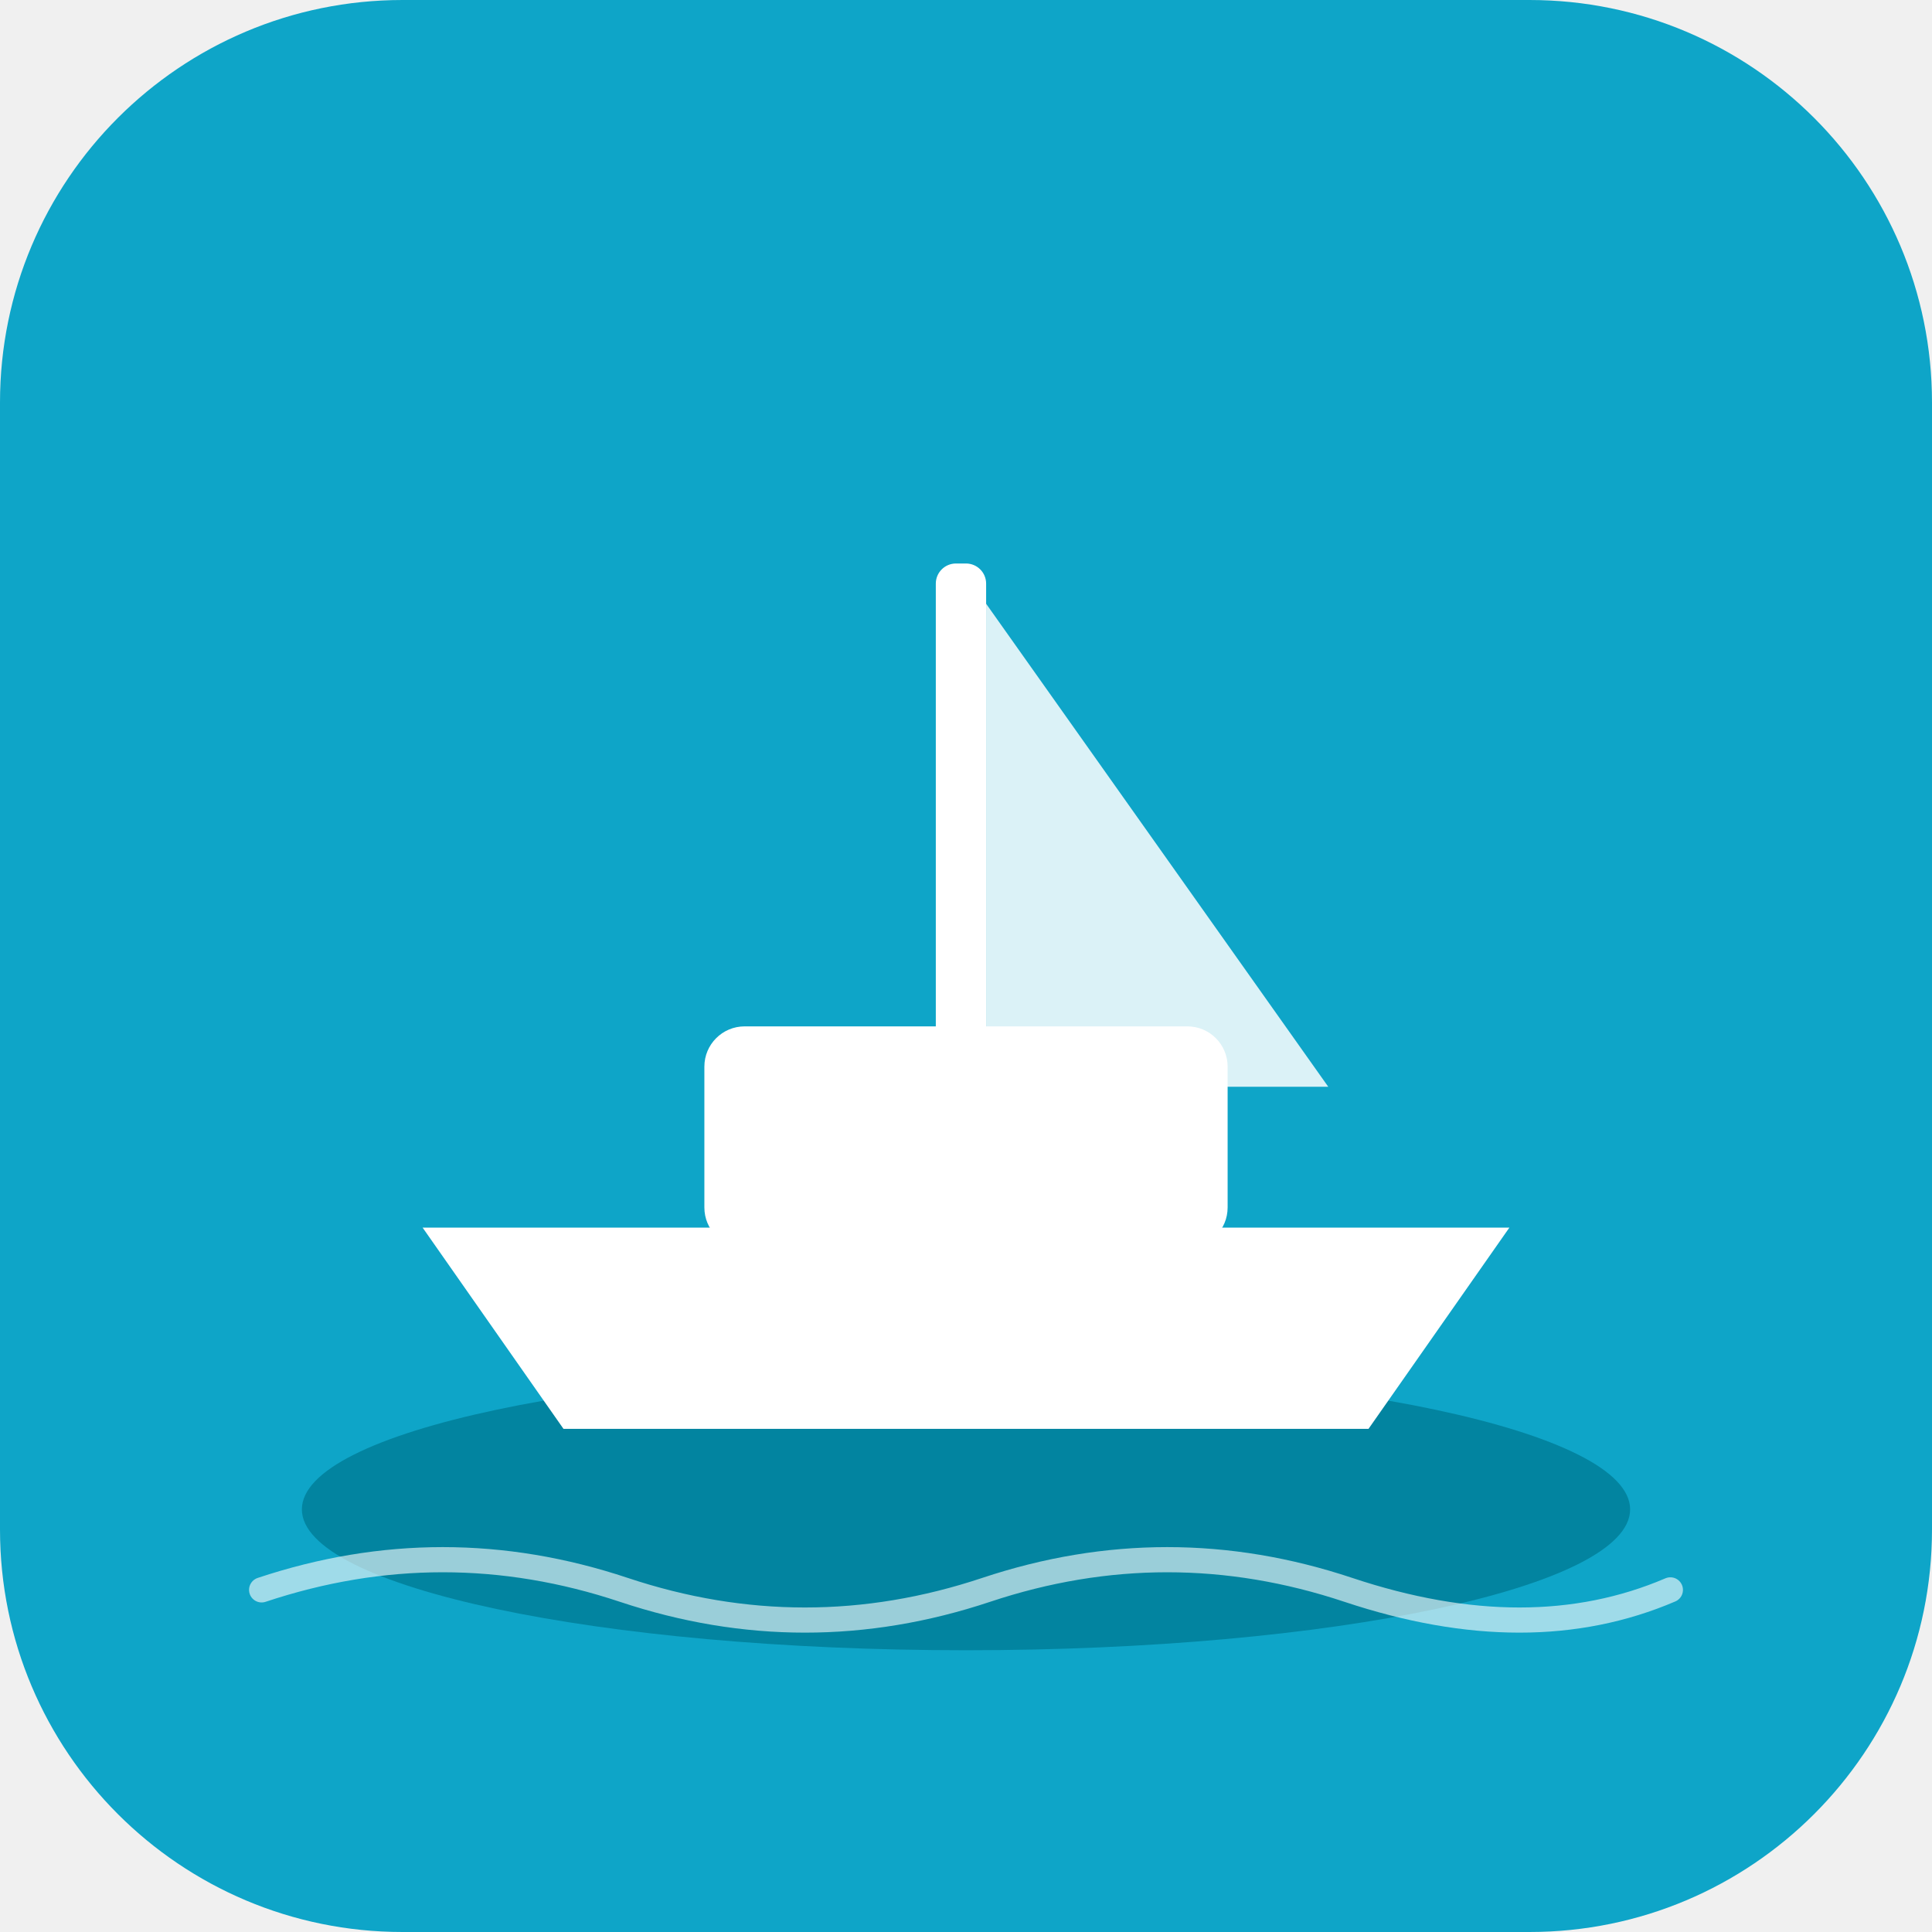
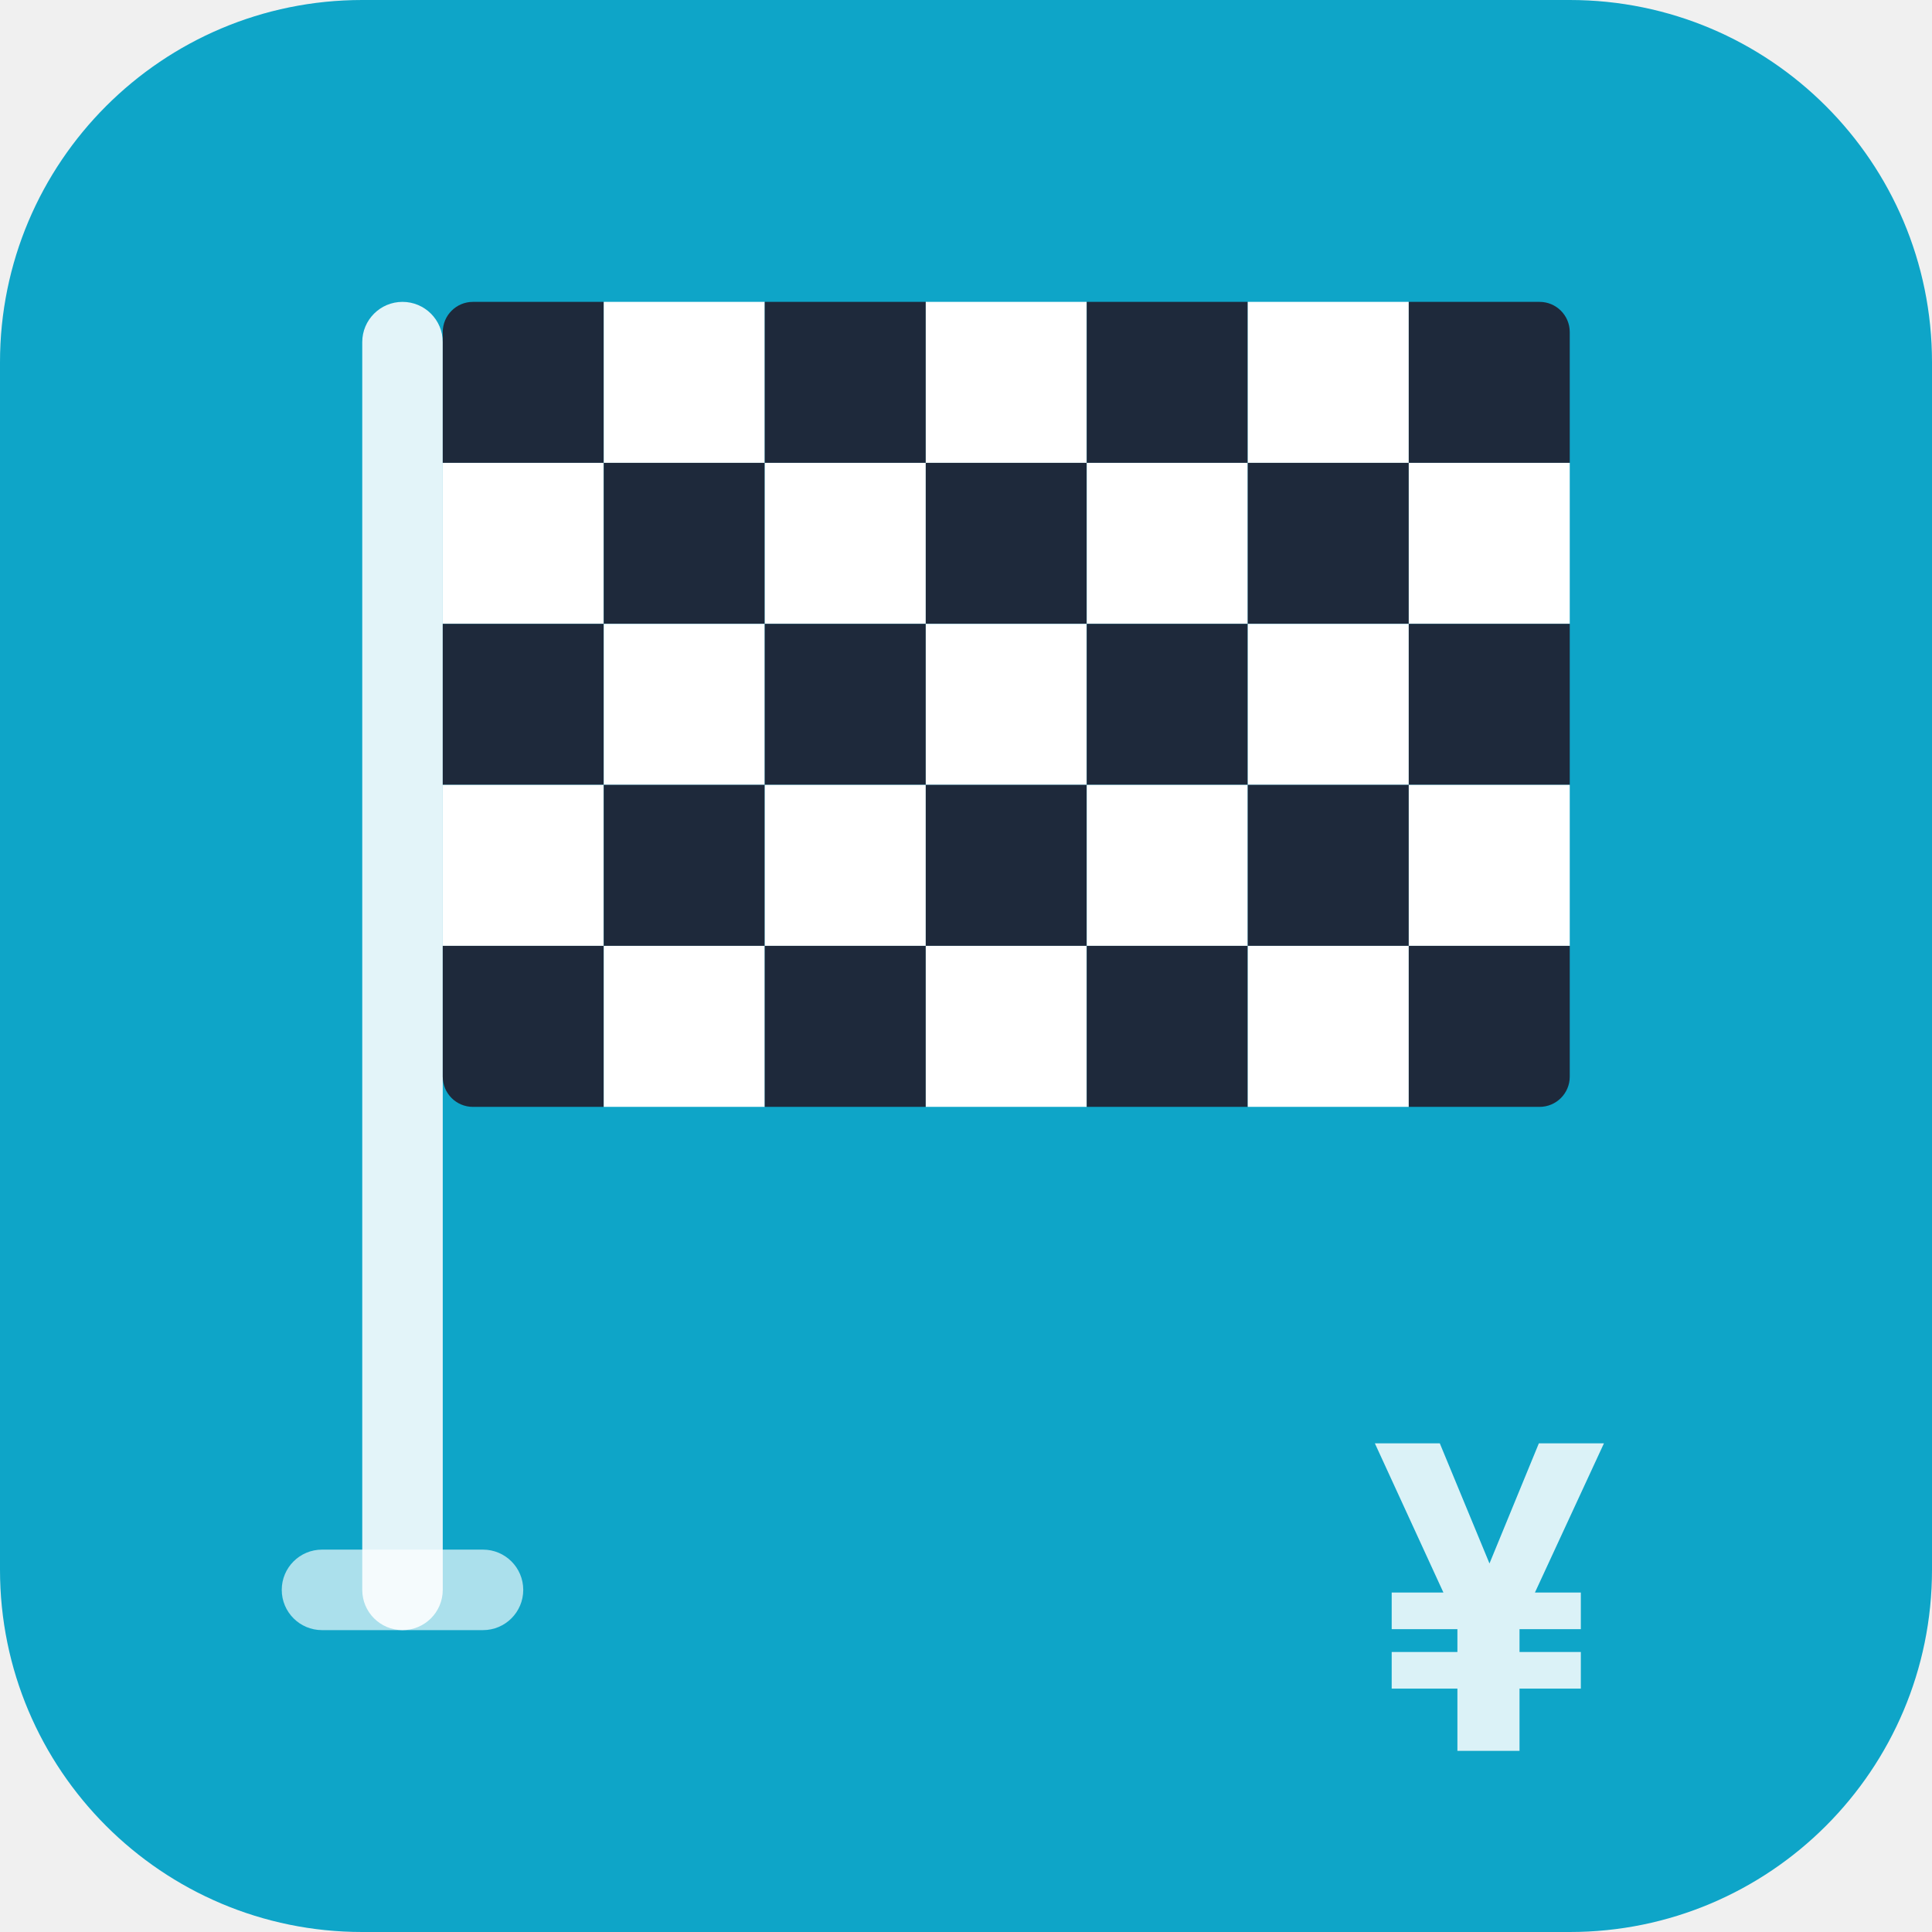
<svg xmlns="http://www.w3.org/2000/svg" viewBox="0 0 192 192">
-   <rect width="192" height="192" rx="40" fill="#0ea5c8" />
-   <ellipse cx="96" cy="150" rx="66" ry="14" fill="#0284a0" />
-   <path d="M42 122 L150 122 L136 142 L56 142 Z" fill="white" />
-   <rect x="70" y="102" width="52" height="22" rx="4" fill="white" />
-   <rect x="93" y="56" width="5" height="50" rx="2" fill="white" />
-   <path d="M98 60 L98 108 L132 108 Z" fill="rgba(255,255,255,0.85)" />
-   <path d="M26 158 Q44 152 62 158 Q80 164 98 158 Q116 152 134 158 Q152 164 166 158" stroke="white" stroke-width="2.5" fill="none" stroke-linecap="round" opacity="0.6" />
+   <rect width="192" height="192" rx="36" fill="#0ea5c8" />
+   <rect x="36" y="30" width="8" height="132" rx="4" fill="rgba(255,255,255,0.88)" />
+   <rect x="28" y="154" width="24" height="8" rx="4" fill="rgba(255,255,255,0.65)" />
+   <g transform="translate(44,30)">
+     <clipPath id="c">
+       <rect width="112" height="80" rx="3" />
+     </clipPath>
+     <g clip-path="url(#c)">
+       <rect x="0" y="0" width="16" height="16" fill="#1e293b" />
+       <rect x="16" y="0" width="16" height="16" fill="white" />
+       <rect x="32" y="0" width="16" height="16" fill="#1e293b" />
+       <rect x="48" y="0" width="16" height="16" fill="white" />
+       <rect x="64" y="0" width="16" height="16" fill="#1e293b" />
+       <rect x="80" y="0" width="16" height="16" fill="white" />
+       <rect x="96" y="0" width="16" height="16" fill="#1e293b" />
+       <rect x="0" y="16" width="16" height="16" fill="white" />
+       <rect x="16" y="16" width="16" height="16" fill="#1e293b" />
+       <rect x="32" y="16" width="16" height="16" fill="white" />
+       <rect x="48" y="16" width="16" height="16" fill="#1e293b" />
+       <rect x="64" y="16" width="16" height="16" fill="white" />
+       <rect x="80" y="16" width="16" height="16" fill="#1e293b" />
+       <rect x="96" y="16" width="16" height="16" fill="white" />
+       <rect x="0" y="32" width="16" height="16" fill="#1e293b" />
+       <rect x="16" y="32" width="16" height="16" fill="white" />
+       <rect x="32" y="32" width="16" height="16" fill="#1e293b" />
+       <rect x="48" y="32" width="16" height="16" fill="white" />
+       <rect x="64" y="32" width="16" height="16" fill="#1e293b" />
+       <rect x="80" y="32" width="16" height="16" fill="white" />
+       <rect x="96" y="32" width="16" height="16" fill="#1e293b" />
+       <rect x="0" y="48" width="16" height="16" fill="white" />
+       <rect x="16" y="48" width="16" height="16" fill="#1e293b" />
+       <rect x="32" y="48" width="16" height="16" fill="white" />
+       <rect x="48" y="48" width="16" height="16" fill="#1e293b" />
+       <rect x="64" y="48" width="16" height="16" fill="white" />
+       <rect x="80" y="48" width="16" height="16" fill="#1e293b" />
+       <rect x="96" y="48" width="16" height="16" fill="white" />
+       <rect x="0" y="64" width="16" height="16" fill="#1e293b" />
+       <rect x="16" y="64" width="16" height="16" fill="white" />
+       <rect x="32" y="64" width="16" height="16" fill="#1e293b" />
+       <rect x="48" y="64" width="16" height="16" fill="white" />
+       <rect x="64" y="64" width="16" height="16" fill="#1e293b" />
+       <rect x="80" y="64" width="16" height="16" fill="white" />
+       <rect x="96" y="64" width="16" height="16" fill="#1e293b" />
+     </g>
+   </g>
+   <text x="148" y="174" text-anchor="middle" font-size="42" font-weight="700" fill="rgba(255,255,255,0.85)" font-family="-apple-system,sans-serif">¥</text>
</svg>
